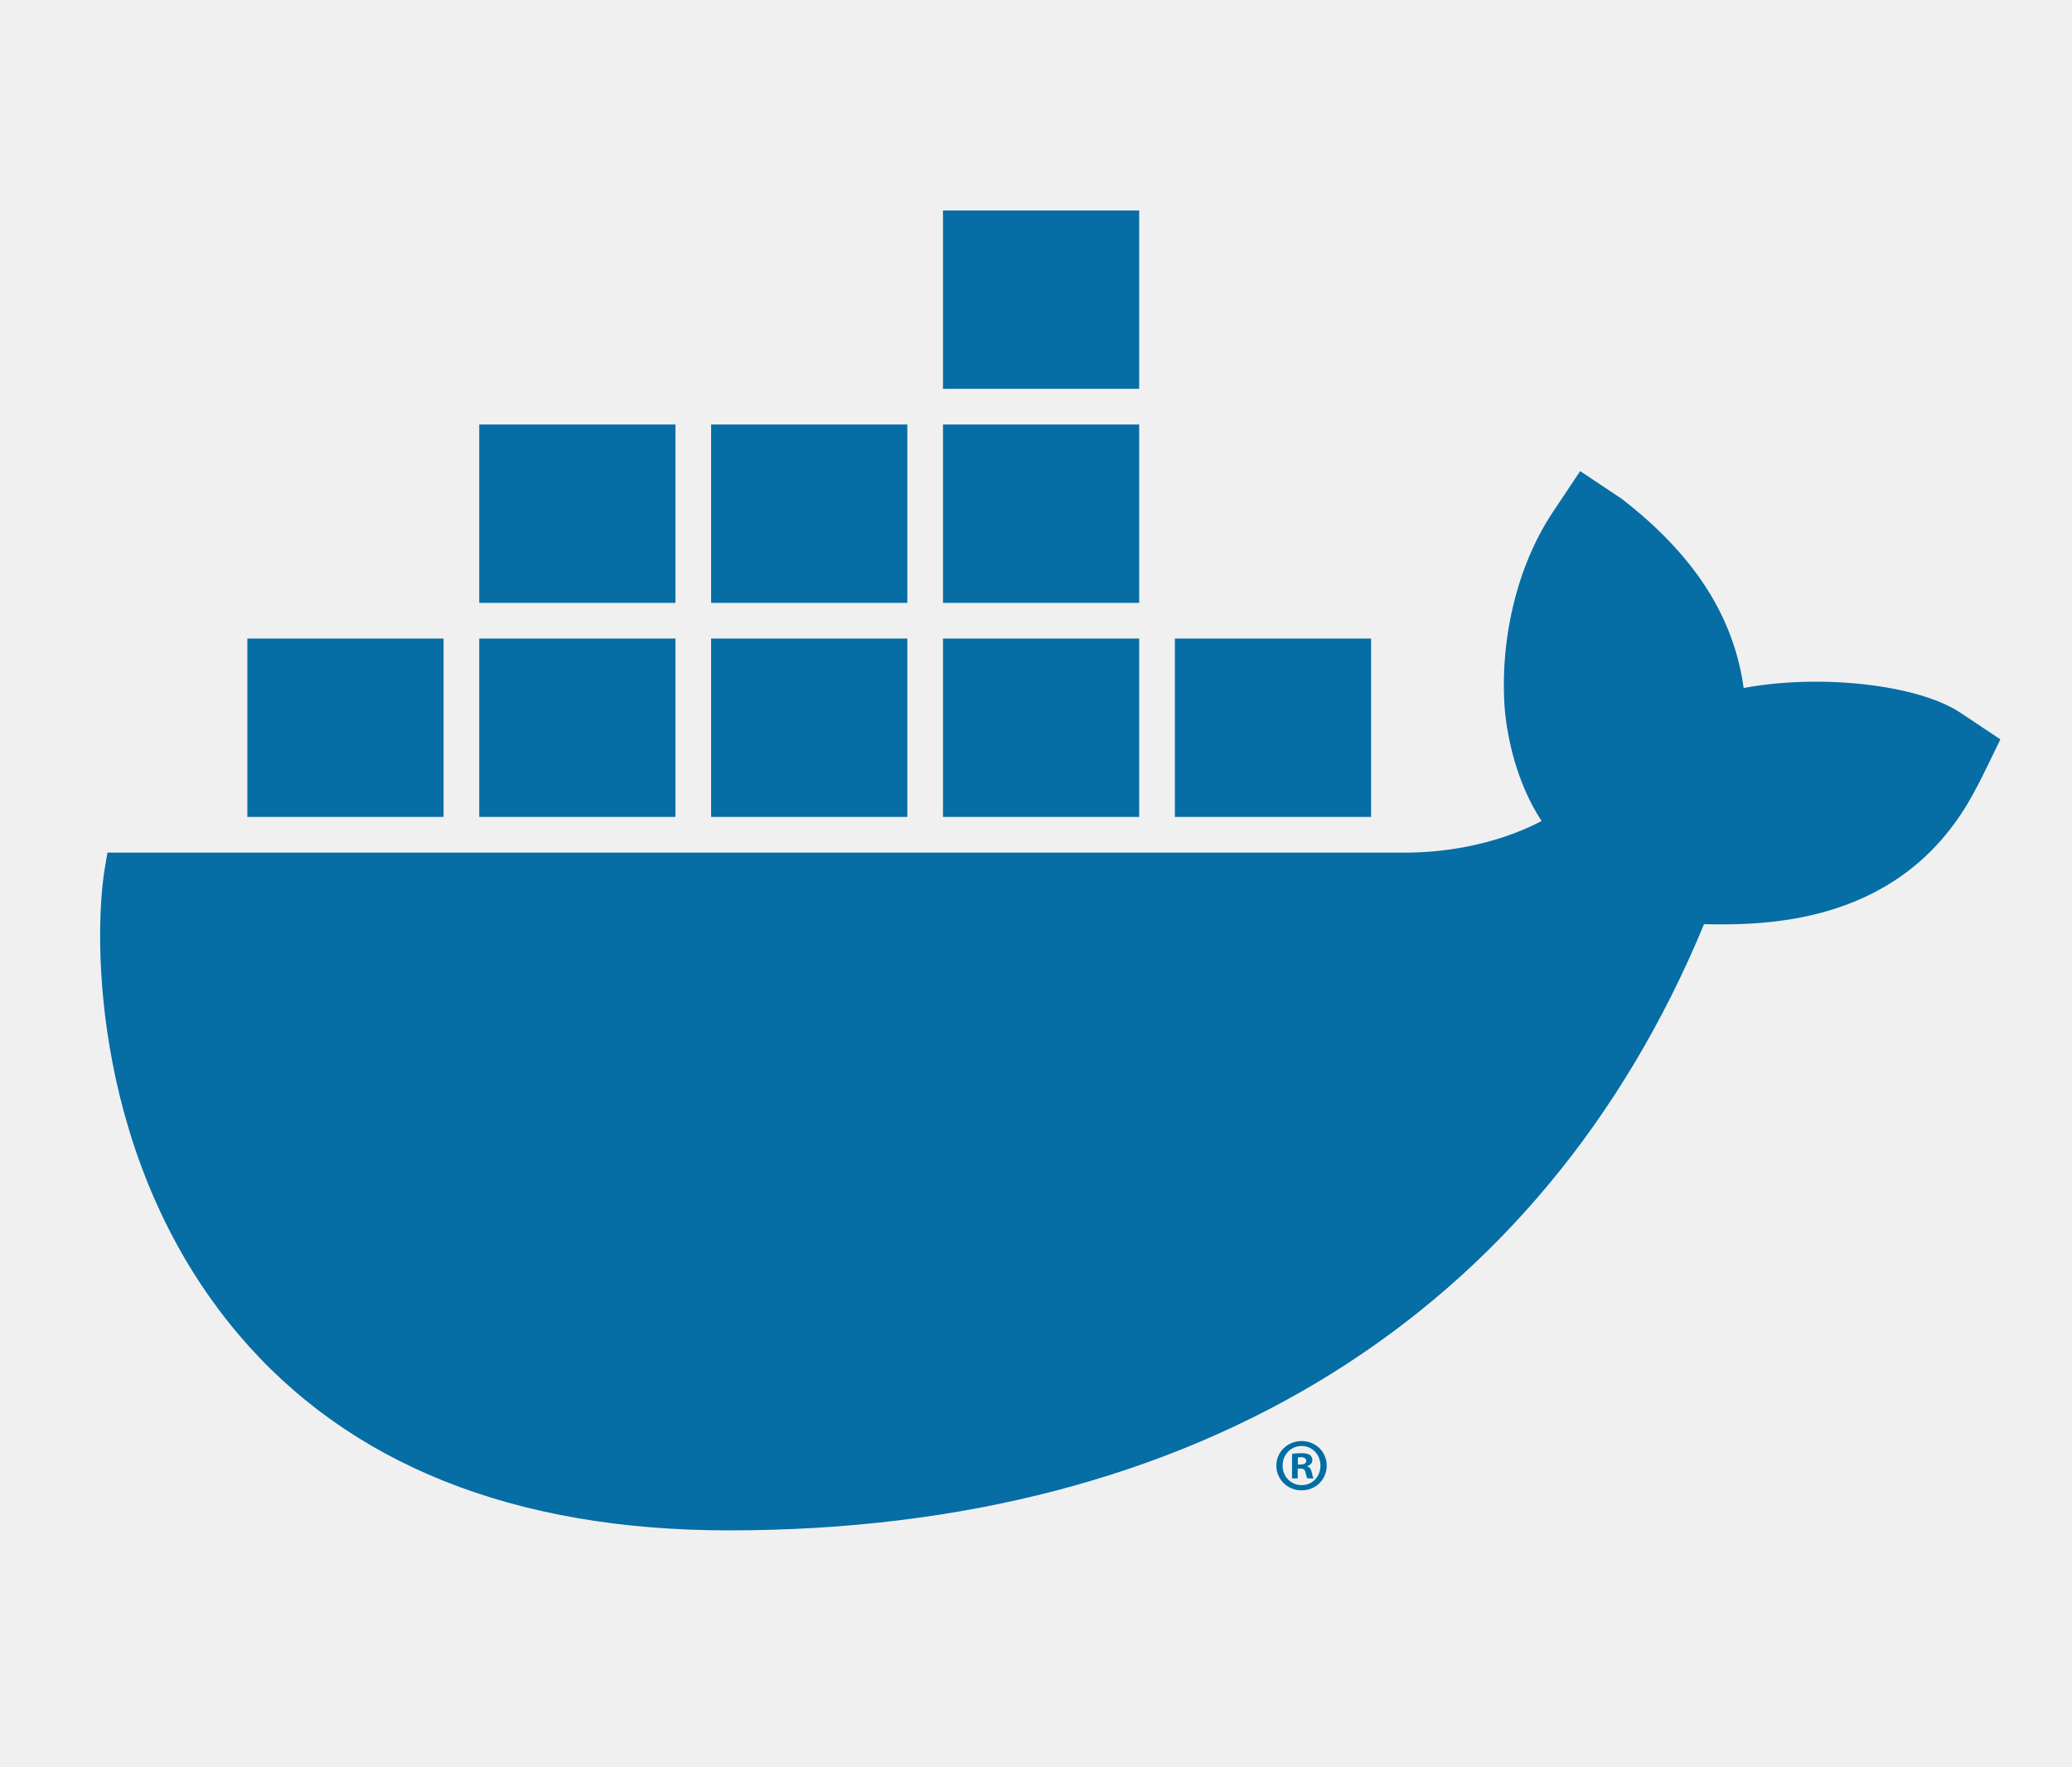
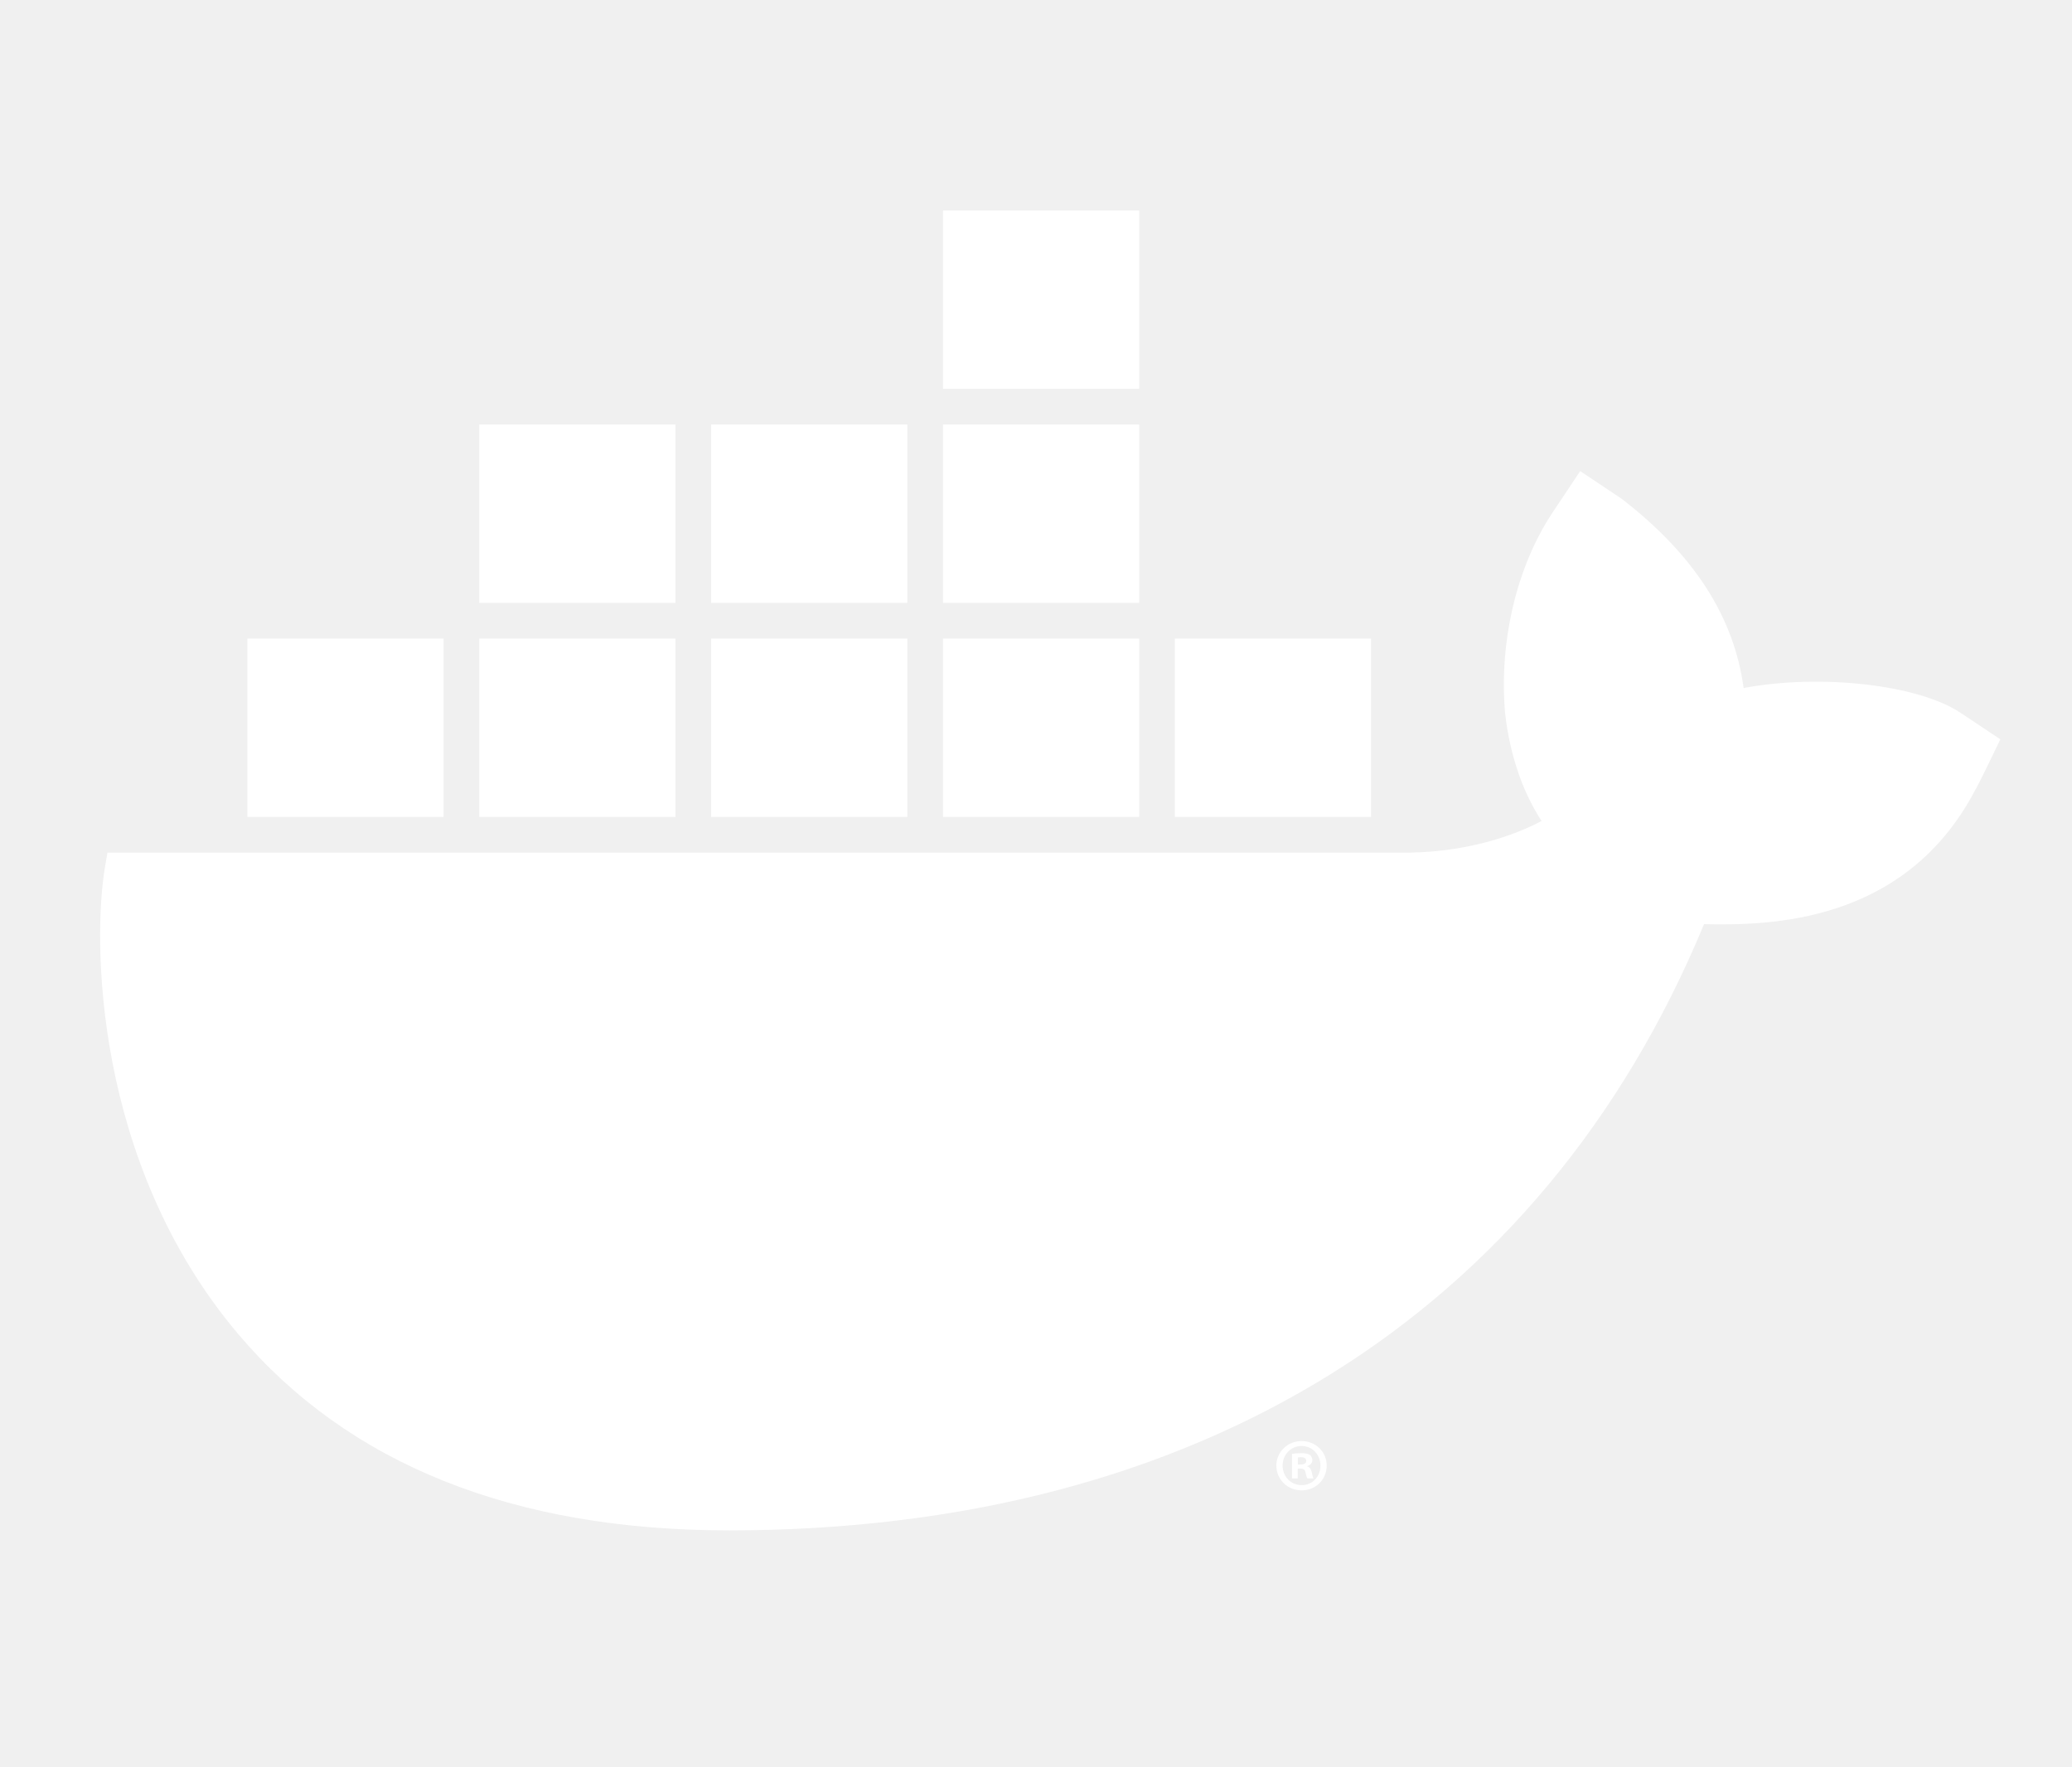
<svg xmlns="http://www.w3.org/2000/svg" height="189" width="221.667">
  <defs>
    <clipPath id="a">
      <path d="M0 141.75h166.25V0H0z" />
    </clipPath>
    <clipPath id="b">
      <path d="M0 141.75h166.25V0H0z" />
    </clipPath>
  </defs>
  <g clip-path="url(#a)" transform="matrix(1.33333 0 0 -1.33333 0 189)">
-     <path d="M94.268 76.204h15.743v14.312H94.268zm-18.605 0h15.742v14.312H75.663zm-18.605 0h15.743v14.312H57.058zm-18.605 0h15.743v14.312H38.453zm-18.605 0h15.743v14.312H19.848zm18.605 17.173h15.743v14.311H38.453zm18.605 0h15.743v14.311H57.058zm18.605 0h15.742v14.311H75.663zm0 17.174h15.742v14.312H75.663zm81.658-26.003c-3.438 2.3-11.338 3.143-17.417 1.997-.783 5.726-3.974 10.691-9.779 15.179l-3.337 2.225-2.227-3.34c-2.851-4.299-4.275-10.256-3.808-15.967.21-2.01.87-5.603 2.937-8.764-2.066-1.11-6.15-2.64-11.533-2.537H8.622l-.203-1.192c-.973-5.74-.952-23.653 10.678-37.42 8.84-10.464 22.094-15.772 39.392-15.772 37.5 0 65.244 17.263 78.237 48.641 5.109-.102 16.109-.03 21.76 10.766.147.248.486.896 1.473 2.942l.541 1.122z" fill="#066da5" fill-rule="evenodd" />
+     <path d="M94.268 76.204h15.743v14.312H94.268zm-18.605 0h15.742v14.312H75.663zm-18.605 0h15.743v14.312H57.058zm-18.605 0h15.743v14.312H38.453zm-18.605 0h15.743v14.312H19.848zm18.605 17.173h15.743v14.311H38.453zm18.605 0h15.743v14.311H57.058zm18.605 0h15.742v14.311H75.663zm0 17.174h15.742v14.312H75.663zm81.658-26.003c-3.438 2.3-11.338 3.143-17.417 1.997-.783 5.726-3.974 10.691-9.779 15.179l-3.337 2.225-2.227-3.34c-2.851-4.299-4.275-10.256-3.808-15.967.21-2.01.87-5.603 2.937-8.764-2.066-1.11-6.15-2.64-11.533-2.537H8.622l-.203-1.192c-.973-5.74-.952-23.653 10.678-37.42 8.84-10.464 22.094-15.772 39.392-15.772 37.5 0 65.244 17.263 78.237 48.641 5.109-.102 16.109-.03 21.76 10.766.147.248.486.896 1.473 2.942l.541 1.122z" fill="#ffffff" fill-rule="evenodd" />
  </g>
  <g clip-path="url(#b)" transform="matrix(1.33333 0 0 -1.33333 0 189)">
-     <path d="M104.137 24.241h.216c.252 0 .456.084.456.288 0 .18-.132.3-.42.3-.12 0-.204-.012-.252-.024zm-.012-1.115h-.456v1.967c.18.036.432.06.756.06.372 0 .539-.06.684-.144a.547.547 0 0 0 .19-.432c0-.216-.167-.384-.406-.455v-.025c.19-.072.3-.215.359-.479.06-.3.096-.42.145-.492h-.492c-.06.072-.096.252-.157.48-.035.216-.155.312-.407.312h-.216zm-1.212 1.032c0-.876.649-1.57 1.536-1.57.864 0 1.499.694 1.499 1.557 0 .876-.635 1.583-1.511 1.583-.875 0-1.524-.707-1.524-1.57m3.538 0c0-1.116-.875-1.99-2.014-1.99-1.127 0-2.027.874-2.027 1.99 0 1.091.9 1.967 2.027 1.967 1.139 0 2.014-.876 2.014-1.967" fill="#006ea5" />
+     <path d="M104.137 24.241h.216c.252 0 .456.084.456.288 0 .18-.132.3-.42.3-.12 0-.204-.012-.252-.024zm-.012-1.115h-.456v1.967c.18.036.432.06.756.06.372 0 .539-.06.684-.144a.547.547 0 0 0 .19-.432c0-.216-.167-.384-.406-.455v-.025c.19-.072.3-.215.359-.479.06-.3.096-.42.145-.492h-.492c-.06.072-.096.252-.157.48-.035.216-.155.312-.407.312h-.216zm-1.212 1.032c0-.876.649-1.57 1.536-1.57.864 0 1.499.694 1.499 1.557 0 .876-.635 1.583-1.511 1.583-.875 0-1.524-.707-1.524-1.57m3.538 0c0-1.116-.875-1.99-2.014-1.99-1.127 0-2.027.874-2.027 1.99 0 1.091.9 1.967 2.027 1.967 1.139 0 2.014-.876 2.014-1.967" fill="#ffffff" />
  </g>
</svg>
